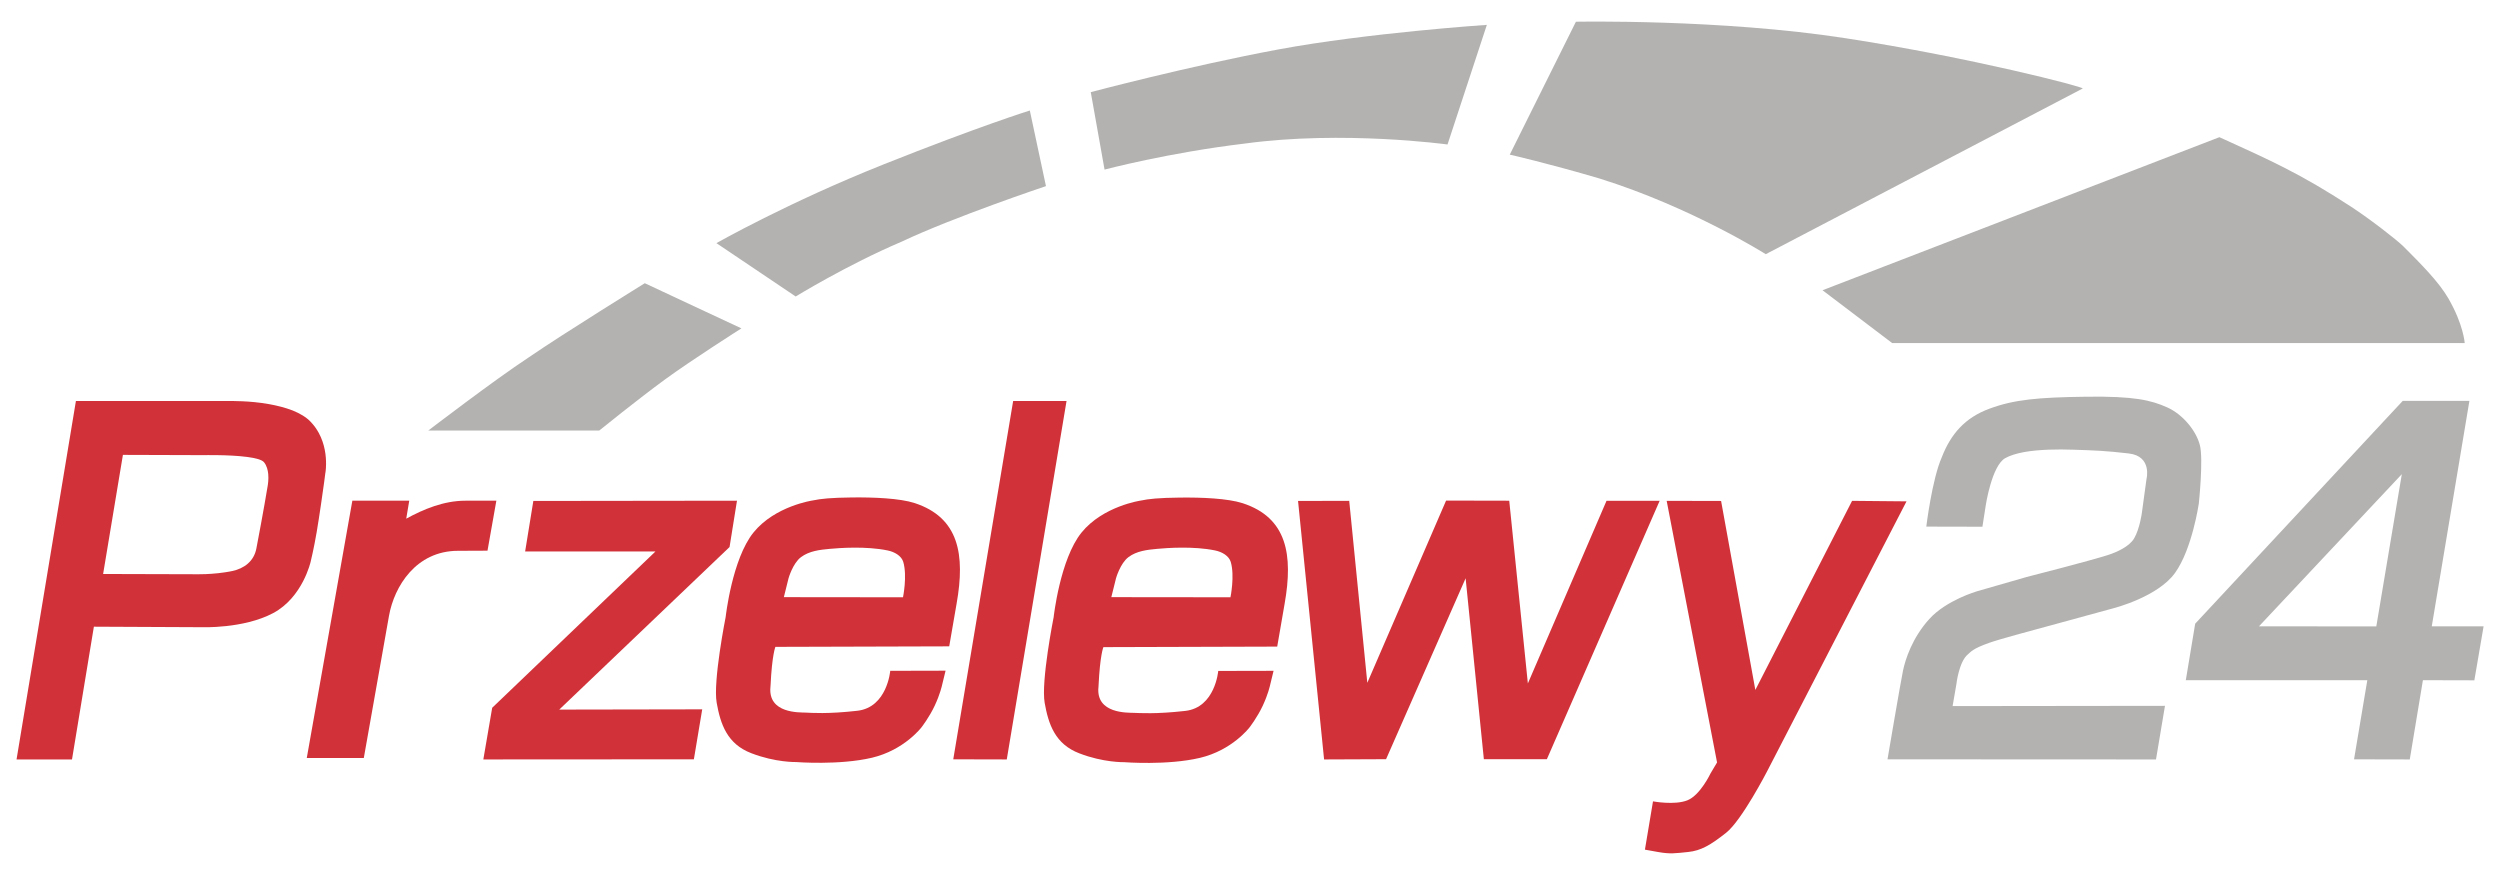
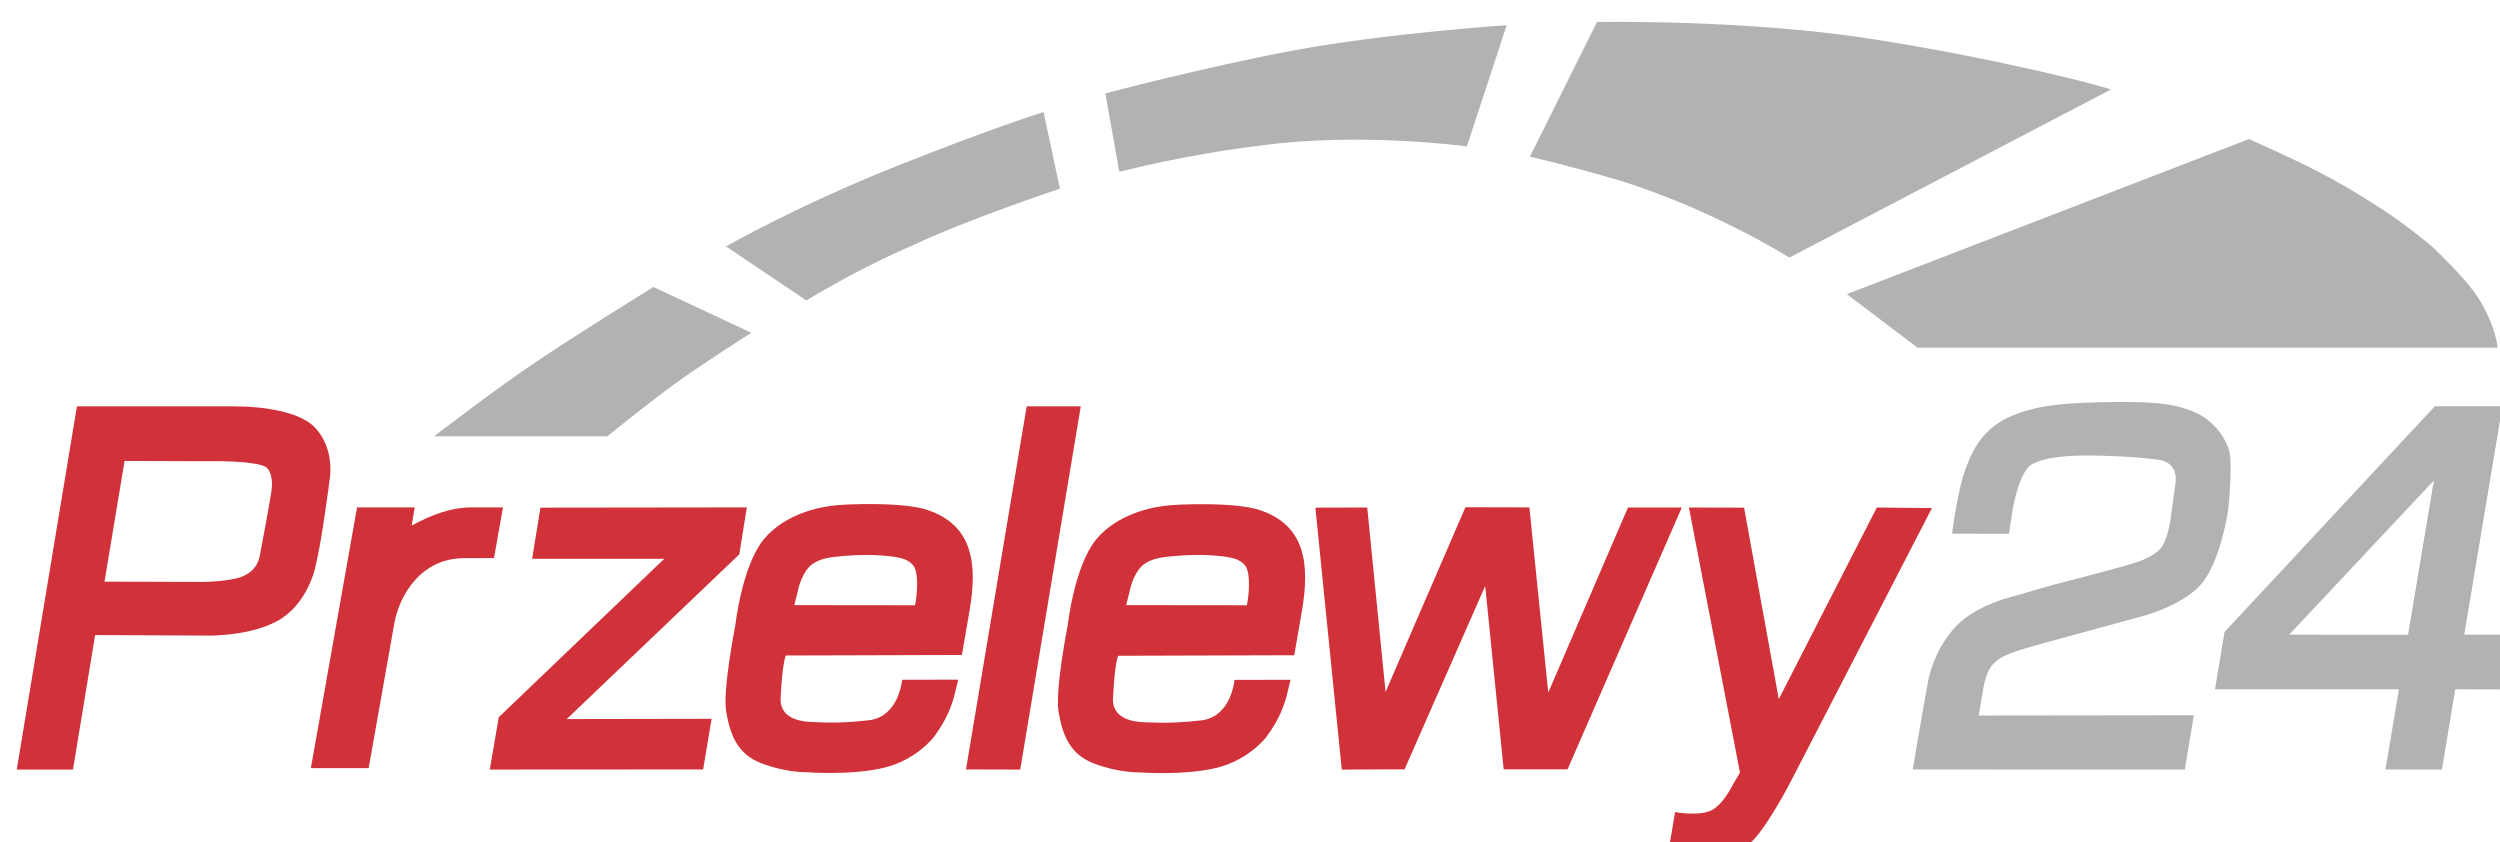
- <svg xmlns="http://www.w3.org/2000/svg" width="343" height="120" viewBox="0 0 343 120" fill="none">
+ <svg xmlns="http://www.w3.org/2000/svg" fill="none">
  <path fill-rule="evenodd" clip-rule="evenodd" d="M73.173 68.732L101.114 68.696L100.095 75.053L76.728 97.357L96.344 97.321L95.2 104.178L66.313 104.196L67.528 97.107L89.93 75.661H72.048L73.173 68.732Z" fill="#D13239" />
  <path fill-rule="evenodd" clip-rule="evenodd" d="M42.607 57.857C42 57.214 41.124 56.714 40.16 56.321C39.141 55.928 38.016 55.643 36.908 55.446C35.515 55.196 34.157 55.089 33.192 55.053C32.299 55.018 31.727 55.018 31.727 55.018H19.508H10.415L2.269 104.196H9.879L12.88 85.982L27.637 86.053C27.637 86.053 33.389 86.285 37.462 84.125C41.535 81.964 42.625 77.053 42.625 77.053C42.625 77.053 43.072 75.232 43.447 73.018C43.858 70.571 44.268 67.643 44.483 66.089C44.572 65.41 44.626 64.982 44.626 64.982C44.626 64.982 44.733 64.482 44.733 63.696C44.751 62.607 44.59 60.964 43.733 59.393C43.429 58.839 43.072 58.339 42.607 57.857ZM36.747 66.535C36.747 66.625 36.069 70.571 35.175 75.25C34.836 77.035 33.46 78 31.888 78.339C29.28 78.893 26.475 78.785 26.475 78.785L14.149 78.75L16.864 62.41L28.029 62.446C28.029 62.446 28.78 62.428 29.834 62.446C31.031 62.464 32.621 62.518 33.925 62.696C35.05 62.839 35.944 63.071 36.229 63.428C36.605 63.893 36.747 64.5 36.801 65.035C36.873 65.821 36.747 66.482 36.747 66.535Z" fill="#D13239" />
  <path fill-rule="evenodd" clip-rule="evenodd" d="M139.004 55.018H146.329L138.129 104.196L130.787 104.178L139.004 55.018Z" fill="#D13239" />
  <path fill-rule="evenodd" clip-rule="evenodd" d="M178.092 68.732L185.113 68.714L187.596 93.679L198.404 68.679L207.068 68.697L209.623 93.768L220.413 68.714H227.702L212.231 104.161H203.585L201.084 79.339L190.168 104.161L181.665 104.197L178.092 68.732Z" fill="#D13239" />
  <path d="M125.481 69.018C123.426 68.357 119.871 68.215 116.852 68.25C113.94 68.286 112.6 68.429 111.511 68.661C111.511 68.661 106.33 69.411 103.382 73.054C100.435 76.697 99.559 84.661 99.559 84.661C99.559 84.661 97.809 93.465 98.327 96.411C98.845 99.34 99.756 102.072 103.079 103.339C106.401 104.625 109.224 104.554 109.224 104.554C109.224 104.554 115.155 105.018 119.621 103.964C124.087 102.911 126.446 99.768 126.446 99.768C126.446 99.768 127.5 98.411 128.25 96.804C129 95.197 129.232 94.072 129.268 93.929L129.733 92.018L122.14 92.036C122.14 92.036 121.729 97.054 117.62 97.518C113.529 97.982 111.332 97.804 110.528 97.768C109.742 97.732 105.347 97.929 105.705 94.25C105.705 94.197 105.705 94.125 105.723 94.018C105.919 89.84 106.384 88.75 106.384 88.75L130.233 88.679L131.251 82.786C132.43 76.107 131.591 71.018 125.481 69.018ZM123.891 81.947L107.545 81.929L108.188 79.34C108.188 79.34 108.76 77.304 109.885 76.447C111.028 75.59 112.475 75.429 113.833 75.304C115.191 75.179 118.817 74.911 121.765 75.518C122.748 75.715 123.677 76.268 123.927 77.09C124.498 79.018 123.891 81.947 123.891 81.947Z" fill="#D13239" />
  <path d="M105.758 94.089C105.758 94.143 105.74 94.197 105.74 94.25C105.723 94.536 105.758 94.072 105.758 94.089Z" fill="#D13239" />
  <path d="M150.741 94.107C150.741 94.16 150.724 94.214 150.724 94.268C150.724 94.553 150.741 94.089 150.741 94.107Z" fill="#D13239" />
  <path d="M170.482 69.036C168.427 68.375 164.872 68.232 161.853 68.268C158.941 68.303 157.601 68.446 156.512 68.678C156.512 68.678 151.331 69.428 148.383 73.071C145.436 76.714 144.56 84.678 144.56 84.678C144.56 84.678 142.809 93.482 143.328 96.428C143.846 99.357 144.757 102.089 148.08 103.357C151.402 104.643 154.225 104.571 154.225 104.571C154.225 104.571 160.156 105.036 164.622 103.982C169.088 102.928 171.446 99.786 171.446 99.786C171.446 99.786 172.5 98.428 173.251 96.821C174.001 95.214 174.233 94.089 174.269 93.946L174.733 92.036L167.141 92.053C167.141 92.053 166.73 97.071 162.621 97.536C158.53 98 156.333 97.821 155.529 97.803C154.743 97.768 150.348 97.946 150.706 94.286C150.706 94.232 150.706 94.161 150.723 94.053C150.92 89.875 151.384 88.786 151.384 88.786L175.234 88.714L176.252 82.821C177.431 76.125 176.591 71.018 170.482 69.036ZM168.82 81.946L152.474 81.928L153.117 79.339C153.117 79.339 153.689 77.303 154.814 76.446C155.94 75.589 157.405 75.428 158.763 75.303C160.12 75.178 163.747 74.911 166.694 75.518C167.677 75.714 168.606 76.268 168.856 77.089C169.428 79 168.82 81.946 168.82 81.946Z" fill="#D13239" />
  <path fill-rule="evenodd" clip-rule="evenodd" d="M236.134 68.733L240.833 94.661L254.106 68.715L261.573 68.786L242.44 105.84C242.44 105.84 238.975 112.554 236.831 114.251C234.687 115.947 233.365 116.715 231.614 116.893C229.864 117.072 229.149 117.197 227.47 116.893L225.683 116.572L226.791 109.947C226.791 109.947 229.756 110.501 231.507 109.804C233.276 109.108 234.687 106.108 234.687 106.108L235.58 104.608L228.667 68.715L236.134 68.733Z" fill="#D13239" />
  <path fill-rule="evenodd" clip-rule="evenodd" d="M264.289 72.251L271.988 72.268L272.453 69.286C272.453 69.286 273.275 63.893 275.115 62.858C275.704 62.518 276.651 62.215 277.741 62.018C279.759 61.661 282.314 61.626 284.404 61.697C287.602 61.804 288.817 61.84 292.068 62.215C295.319 62.59 294.498 65.733 294.498 65.733L293.855 70.429C293.855 70.429 293.569 72.536 292.818 73.84C292.157 75.001 290.335 75.786 289.281 76.126C286.744 76.947 278.062 79.161 278.062 79.161L271.238 81.126C271.238 81.126 267.04 82.34 264.699 84.929C262.341 87.536 261.412 90.483 261.091 92.018C260.769 93.554 258.965 104.179 258.965 104.179L295.802 104.197L297.034 96.84L267.897 96.876L268.415 93.876C268.415 93.876 268.755 90.786 270.005 89.768C270.398 89.447 270.595 89.018 272.917 88.197C274.311 87.697 279.063 86.429 279.063 86.429L290.049 83.429C290.049 83.429 296.052 81.893 298.41 78.608C300.768 75.34 301.679 69.072 301.679 69.072C301.679 69.072 302.322 62.983 301.822 61.072C301.34 59.161 299.535 56.876 297.338 55.893C295.141 54.911 292.854 54.34 286.226 54.429C279.599 54.518 276.311 54.822 272.953 56.072C269.594 57.304 267.647 59.554 266.415 62.733C265.075 65.751 264.289 72.251 264.289 72.251Z" fill="#B3B2B1" />
  <path fill-rule="evenodd" clip-rule="evenodd" d="M333.639 85.929L338.802 55H329.655L301.179 85.571L299.893 93.321H324.796L322.974 104.179L330.62 104.196L332.424 93.321L339.481 93.339L340.749 85.929H333.639ZM326.029 85.946L309.933 85.929L329.53 65.054L326.029 85.946Z" fill="#B3B2B1" />
  <path fill-rule="evenodd" clip-rule="evenodd" d="M58.757 59.072H82.213C82.213 59.072 87.465 54.822 91.199 52.09C94.932 49.357 101.721 45.054 101.721 45.054L88.465 38.857C88.465 38.857 77.264 45.786 72.512 49.054C67.903 52.072 58.757 59.072 58.757 59.072Z" fill="#B3B2B1" />
  <path fill-rule="evenodd" clip-rule="evenodd" d="M109.17 40.679L98.291 33.358C98.291 33.358 108.134 27.768 121.229 22.554C134.306 17.34 141.291 15.161 141.291 15.161L143.506 25.536C143.506 25.536 130.912 29.75 123.694 33.161C116.227 36.34 109.17 40.679 109.17 40.679Z" fill="#B3B2B1" />
  <path fill-rule="evenodd" clip-rule="evenodd" d="M151.545 23.268L149.652 12.643C149.652 12.643 163.086 9.072 175.377 6.786C187.685 4.5 203.996 3.411 203.996 3.411L198.601 19.822C198.601 19.822 184.255 17.858 170.785 19.697C160.299 20.947 151.545 23.268 151.545 23.268Z" fill="#B3B2B1" />
  <path fill-rule="evenodd" clip-rule="evenodd" d="M207.14 21.215L216.215 2.982C216.215 2.982 236.098 2.589 253.248 5.25C270.398 7.893 286.083 11.964 285.744 12.143L242.262 34.875C242.262 34.875 232.097 28.447 219.484 24.5C212.338 22.393 207.14 21.215 207.14 21.215Z" fill="#B3B2B1" />
  <path fill-rule="evenodd" clip-rule="evenodd" d="M250.051 39.821L259.608 47.071H338.159C338.159 47.071 337.998 44.536 335.908 40.928C334.604 38.678 332.228 36.286 329.744 33.803C328.833 32.911 325.225 30.089 322.509 28.321C315.578 23.821 311.701 22.089 304.502 18.821L250.051 39.821Z" fill="#B3B2B1" />
  <path d="M63.848 68.696C60.9 68.696 58.114 69.857 55.737 71.161L56.148 68.696H48.342L42.089 104H49.914L53.379 84.446C54.094 80.482 57.059 75.571 62.848 75.571L66.885 75.553L68.1 68.696H63.848Z" fill="#D13239" />
</svg>
